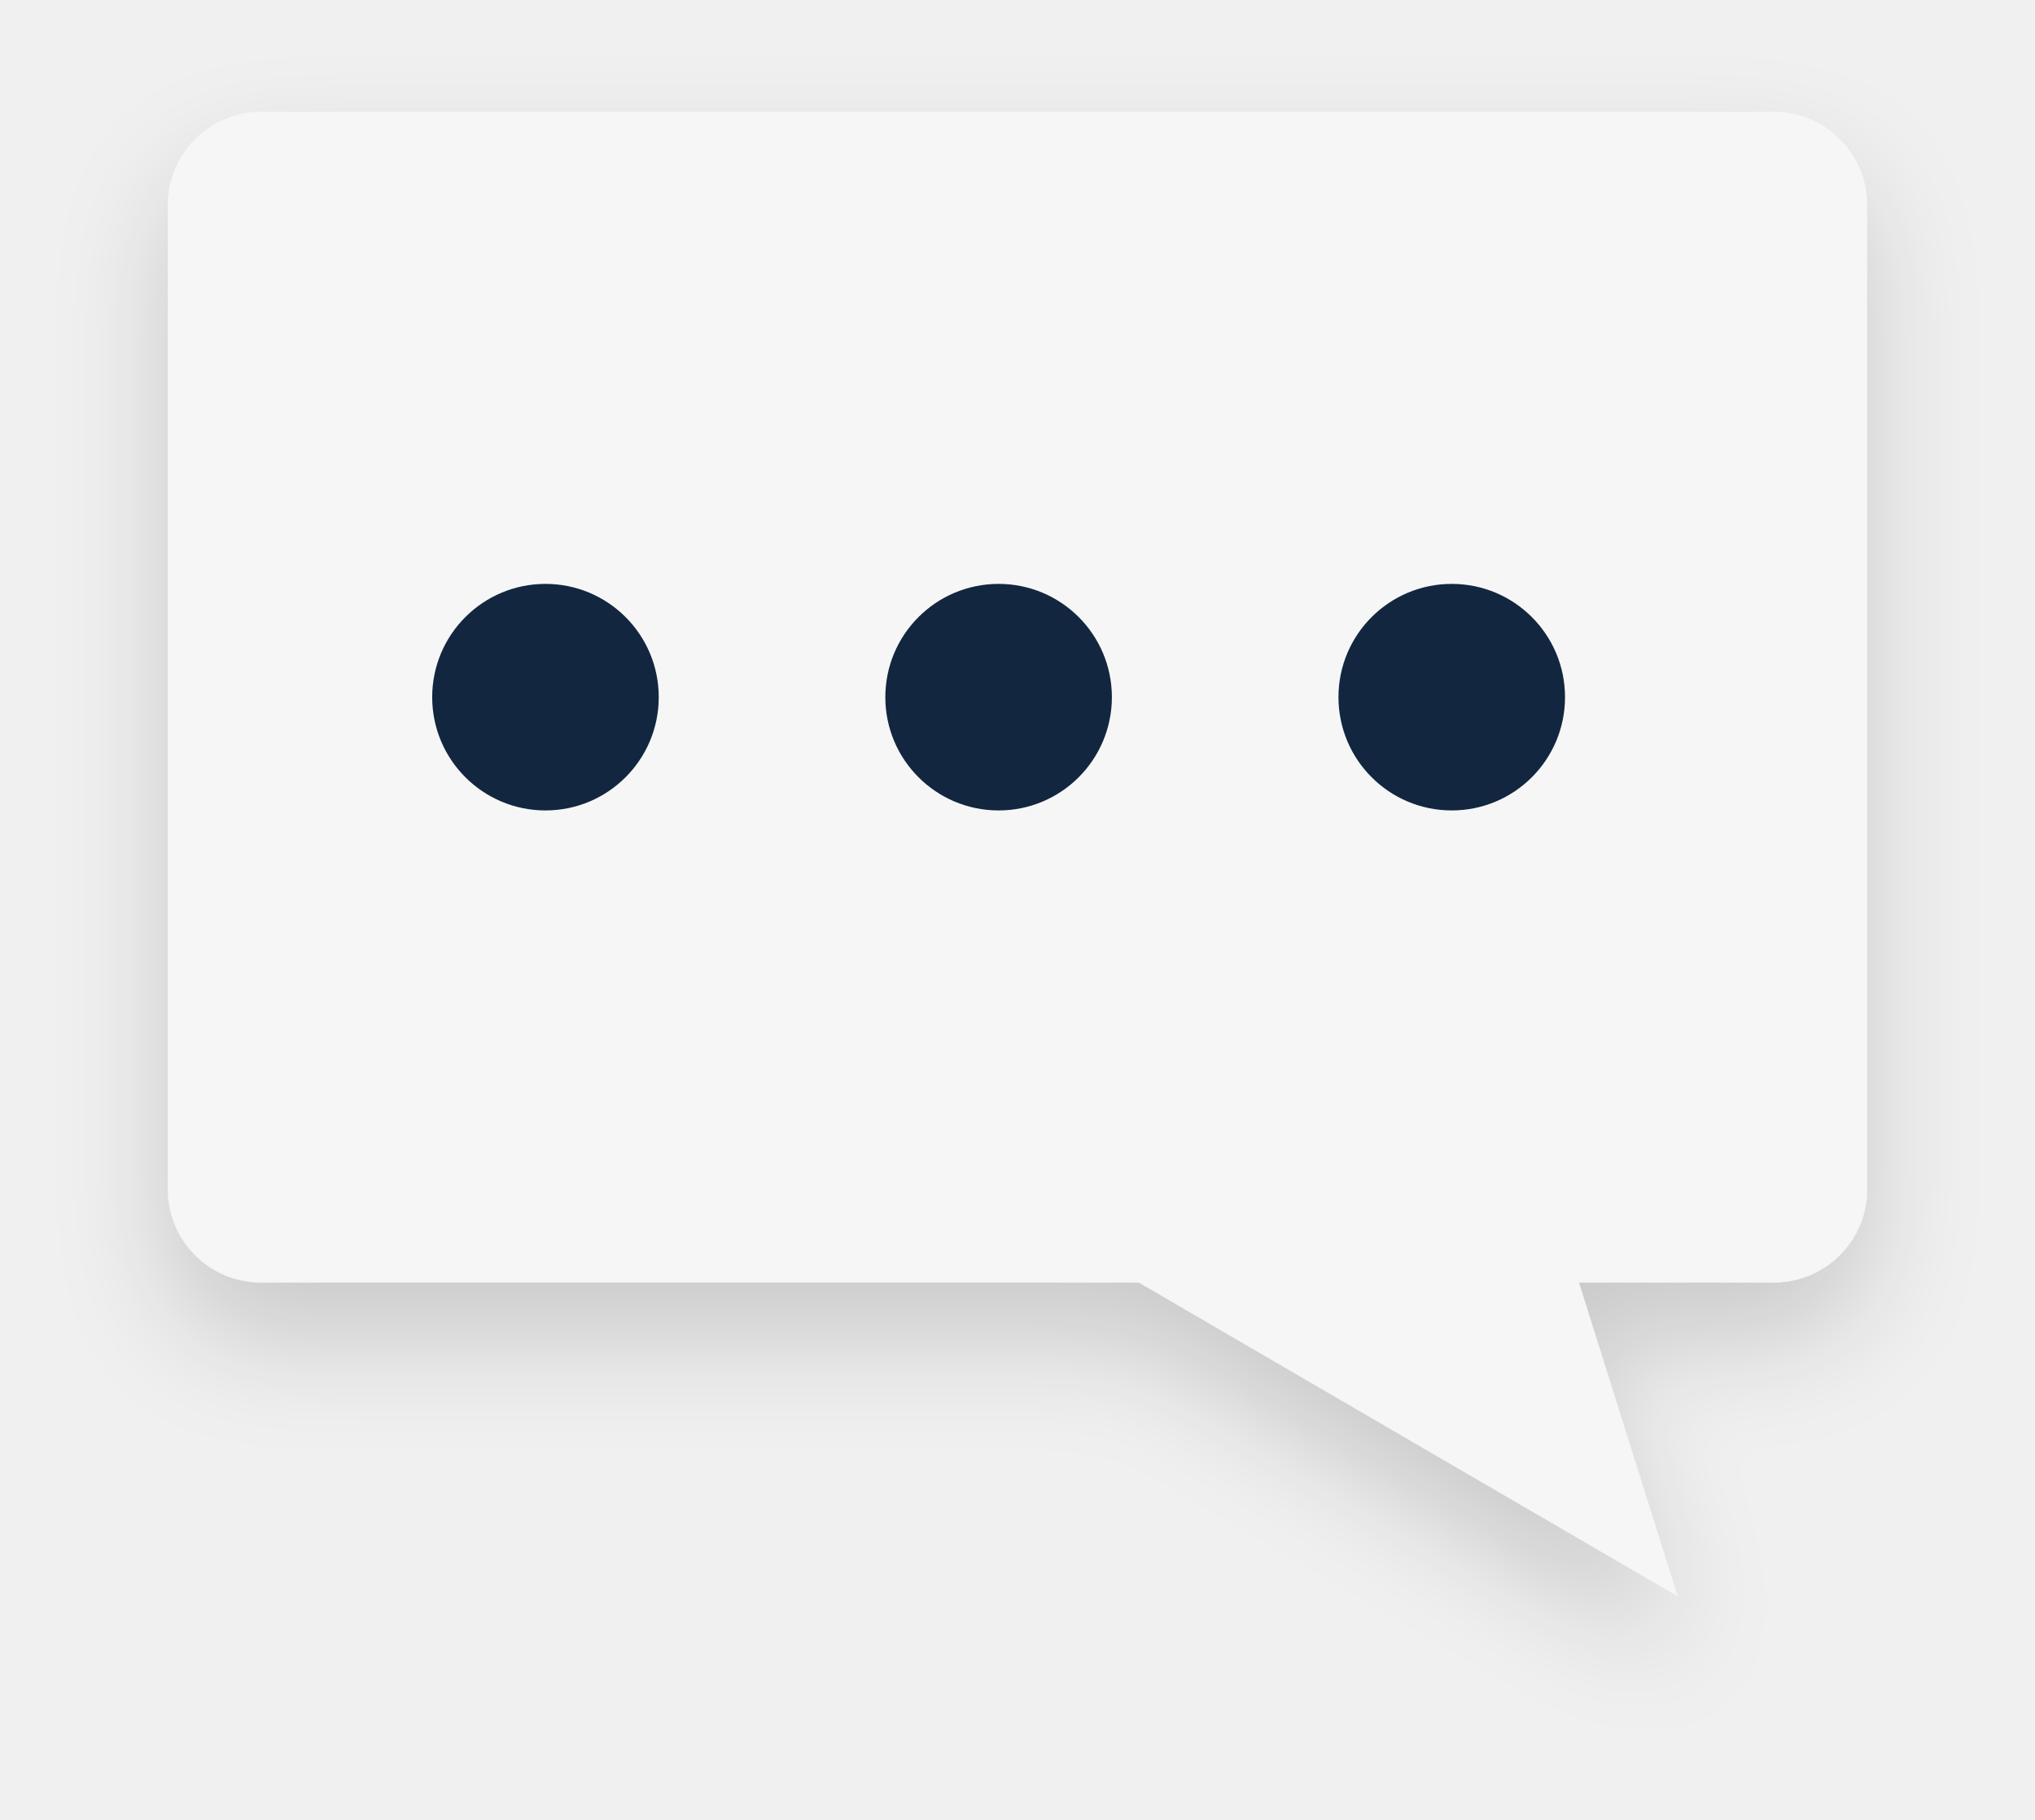
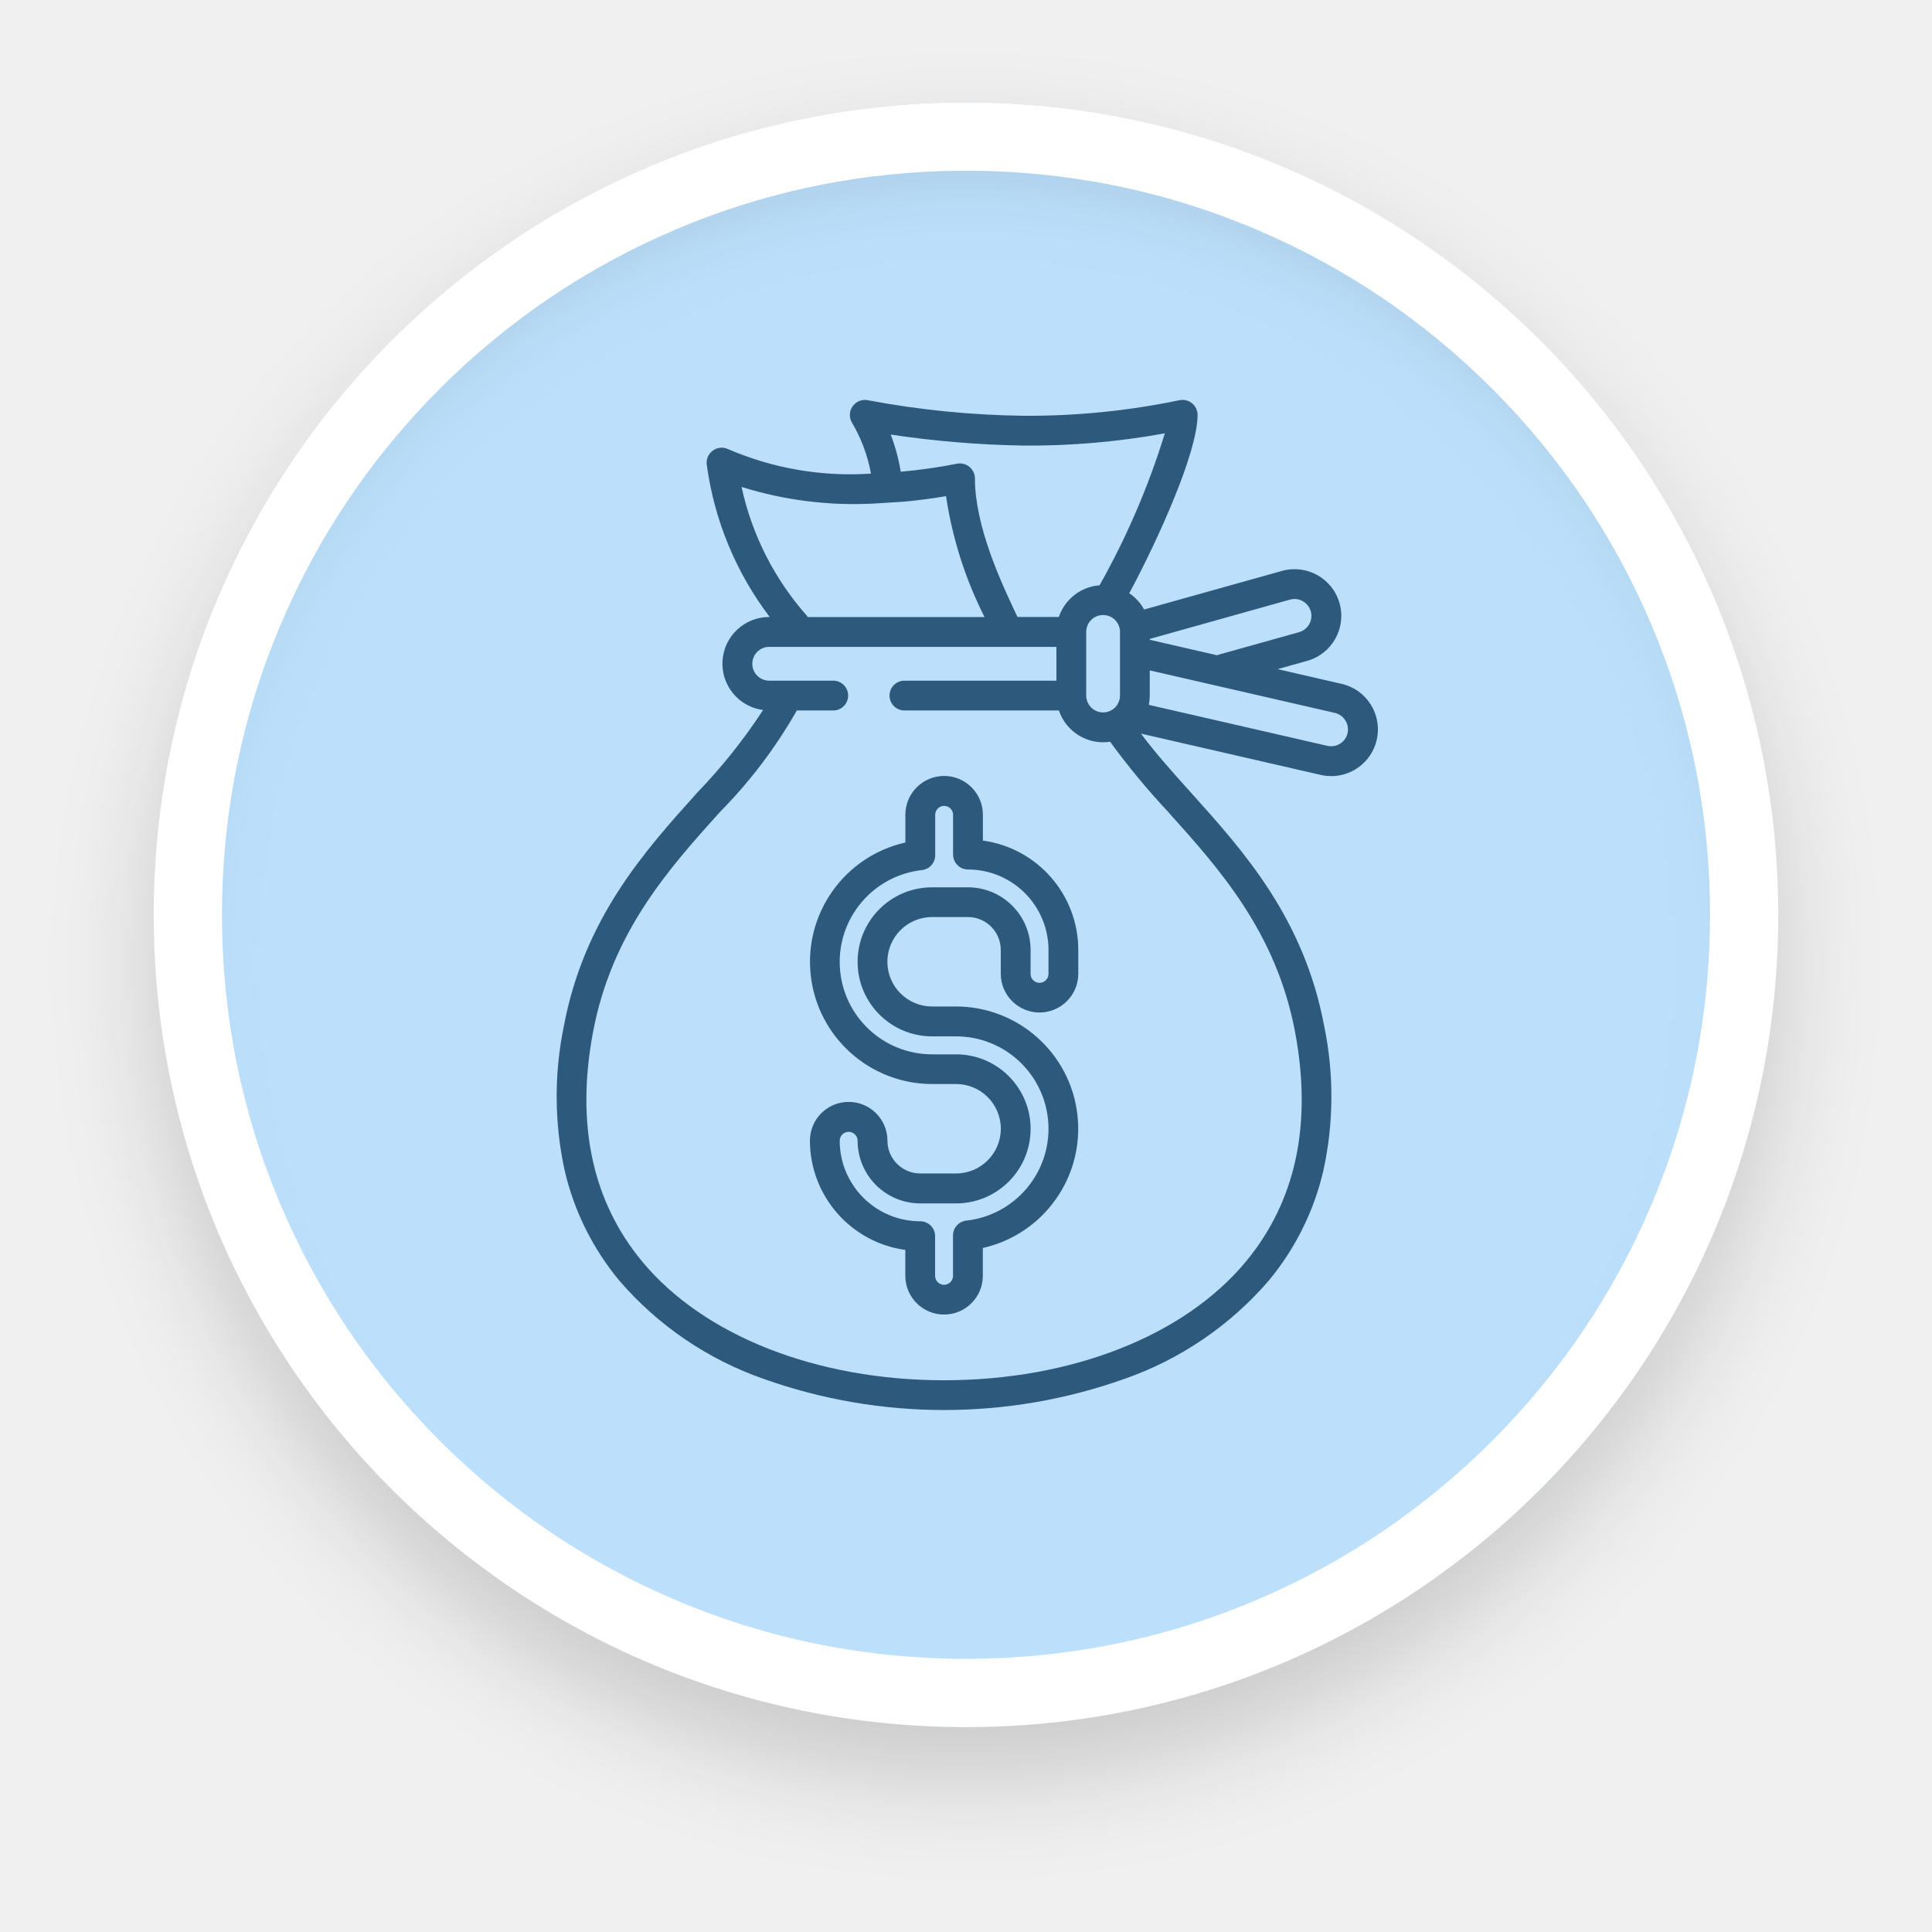
- <svg xmlns="http://www.w3.org/2000/svg" width="109.102" height="97.57" viewBox="0 0 109.102 97.57">
+ <svg xmlns="http://www.w3.org/2000/svg" width="113.15" height="113.15" viewBox="0 0 113.15 113.15">
  <defs>
-     <filter id="Unión_15" x="0" y="0" width="109.102" height="97.57" filterUnits="userSpaceOnUse">
+     <filter id="Trazado_873828" x="0" y="0" width="113.15" height="113.15" filterUnits="userSpaceOnUse">
      <feOffset dy="3" input="SourceAlpha" />
      <feGaussianBlur stdDeviation="3" result="blur" />
      <feFlood flood-opacity="0.161" />
      <feComposite operator="in" in2="blur" />
-       <feComposite in="SourceGraphic" />
+     </filter>
+     <filter id="Trazado_873828-2" x="0" y="0" width="113.15" height="113.15" filterUnits="userSpaceOnUse">
+       <feOffset dy="3" input="SourceAlpha" />
+       <feGaussianBlur stdDeviation="3" result="blur-2" />
+       <feFlood flood-opacity="0.161" result="color" />
+       <feComposite operator="out" in="SourceGraphic" in2="blur-2" />
+       <feComposite operator="in" in="color" />
+       <feComposite operator="in" in2="SourceGraphic" />
    </filter>
  </defs>
-   <g id="Grupo_1099680" data-name="Grupo 1099680" transform="translate(9 6)">
-     <g transform="matrix(1, 0, 0, 1, -9, -6)" filter="url(#Unión_15)">
-       <path id="Unión_15-2" data-name="Unión 15" d="M52.061,62.759H5a5,5,0,0,1-5-5V5A5,5,0,0,1,5,0H86.1a5,5,0,0,1,5,5V57.758a5,5,0,0,1-5,5H75.641L80.933,79.57Z" transform="translate(9 6)" fill="#f6f6f6" />
+   <g id="Grupo_1099678" data-name="Grupo 1099678" transform="translate(9 6)">
+     <g data-type="innerShadowGroup">
+       <g transform="matrix(1, 0, 0, 1, -9, -6)" filter="url(#Trazado_873828)">
+         <g id="Trazado_873828-3" data-name="Trazado 873828" transform="translate(9 6)" fill="#bce0fc">
+           <path d="M 47.575 93.15 C 41.422 93.15 35.453 91.946 29.836 89.57 C 24.409 87.274 19.535 83.988 15.349 79.802 C 11.162 75.615 7.876 70.741 5.581 65.314 C 3.205 59.697 2 53.729 2 47.575 C 2 41.422 3.205 35.453 5.581 29.836 C 7.876 24.409 11.162 19.535 15.349 15.349 C 19.535 11.162 24.409 7.876 29.836 5.581 C 35.453 3.205 41.422 2 47.575 2 C 53.729 2 59.697 3.205 65.314 5.581 C 70.741 7.876 75.615 11.162 79.802 15.349 C 83.988 19.535 87.274 24.409 89.57 29.836 C 91.946 35.453 93.15 41.422 93.15 47.575 C 93.15 53.729 91.946 59.697 89.57 65.314 C 87.274 70.741 83.988 75.615 79.802 79.802 C 75.615 83.988 70.741 87.274 65.314 89.57 C 59.697 91.946 53.729 93.15 47.575 93.15 Z" stroke="none" />
+           <path d="M 47.575 4 C 41.691 4 35.985 5.152 30.615 7.423 C 25.427 9.617 20.766 12.76 16.763 16.763 C 12.76 20.766 9.617 25.427 7.423 30.615 C 5.152 35.985 4 41.691 4 47.575 C 4 53.459 5.152 59.166 7.423 64.535 C 9.617 69.724 12.76 74.384 16.763 78.387 C 20.766 82.391 25.427 85.533 30.615 87.728 C 35.985 89.999 41.691 91.15 47.575 91.15 C 53.459 91.15 59.166 89.999 64.535 87.728 C 69.724 85.533 74.384 82.391 78.387 78.387 C 82.391 74.384 85.533 69.724 87.728 64.535 C 89.999 59.166 91.15 53.459 91.15 47.575 C 91.15 41.691 89.999 35.985 87.728 30.615 C 85.533 25.427 82.391 20.766 78.387 16.763 C 74.384 12.76 69.724 9.617 64.535 7.423 C 59.166 5.152 53.459 4 47.575 4 M 47.575 -7.62939453125e-06 C 73.85 -7.62939453125e-06 95.15 21.3 95.15 47.575 C 95.15 73.85 73.85 95.15 47.575 95.15 C 21.3 95.15 -7.62939453125e-06 73.85 -7.62939453125e-06 47.575 C -7.62939453125e-06 21.3 21.3 -7.62939453125e-06 47.575 -7.62939453125e-06 Z" stroke="none" fill="#fff" />
+         </g>
+       </g>
+       <g id="Trazado_873828-4" data-name="Trazado 873828" fill="#bce0fc">
+         <path d="M 47.575 93.15 C 41.422 93.15 35.453 91.946 29.836 89.57 C 24.409 87.274 19.535 83.988 15.349 79.802 C 11.162 75.615 7.876 70.741 5.581 65.314 C 3.205 59.697 2 53.729 2 47.575 C 2 41.422 3.205 35.453 5.581 29.836 C 7.876 24.409 11.162 19.535 15.349 15.349 C 19.535 11.162 24.409 7.876 29.836 5.581 C 35.453 3.205 41.422 2 47.575 2 C 53.729 2 59.697 3.205 65.314 5.581 C 70.741 7.876 75.615 11.162 79.802 15.349 C 83.988 19.535 87.274 24.409 89.57 29.836 C 91.946 35.453 93.15 41.422 93.15 47.575 C 93.15 53.729 91.946 59.697 89.57 65.314 C 87.274 70.741 83.988 75.615 79.802 79.802 C 75.615 83.988 70.741 87.274 65.314 89.57 C 59.697 91.946 53.729 93.15 47.575 93.15 Z" stroke="none" />
+         <path d="M 47.575 4 C 41.691 4 35.985 5.152 30.615 7.423 C 25.427 9.617 20.766 12.76 16.763 16.763 C 12.76 20.766 9.617 25.427 7.423 30.615 C 5.152 35.985 4 41.691 4 47.575 C 4 53.459 5.152 59.166 7.423 64.535 C 9.617 69.724 12.76 74.384 16.763 78.387 C 20.766 82.391 25.427 85.533 30.615 87.728 C 35.985 89.999 41.691 91.15 47.575 91.15 C 53.459 91.15 59.166 89.999 64.535 87.728 C 69.724 85.533 74.384 82.391 78.387 78.387 C 82.391 74.384 85.533 69.724 87.728 64.535 C 89.999 59.166 91.15 53.459 91.15 47.575 C 91.15 41.691 89.999 35.985 87.728 30.615 C 85.533 25.427 82.391 20.766 78.387 16.763 C 74.384 12.76 69.724 9.617 64.535 7.423 C 59.166 5.152 53.459 4 47.575 4 M 47.575 -7.62939453125e-06 C 73.85 -7.62939453125e-06 95.15 21.3 95.15 47.575 C 95.15 73.85 73.85 95.15 47.575 95.15 C 21.3 95.15 -7.62939453125e-06 73.85 -7.62939453125e-06 47.575 C -7.62939453125e-06 21.3 21.3 -7.62939453125e-06 47.575 -7.62939453125e-06 Z" stroke="none" />
+       </g>
+       <g transform="matrix(1, 0, 0, 1, -9, -6)" filter="url(#Trazado_873828-2)">
+         <g id="Trazado_873828-5" data-name="Trazado 873828" transform="translate(9 6)" fill="#fff">
+           <path d="M 47.575 93.15 C 41.422 93.15 35.453 91.946 29.836 89.57 C 24.409 87.274 19.535 83.988 15.349 79.802 C 11.162 75.615 7.876 70.741 5.581 65.314 C 3.205 59.697 2 53.729 2 47.575 C 2 41.422 3.205 35.453 5.581 29.836 C 7.876 24.409 11.162 19.535 15.349 15.349 C 19.535 11.162 24.409 7.876 29.836 5.581 C 35.453 3.205 41.422 2 47.575 2 C 53.729 2 59.697 3.205 65.314 5.581 C 70.741 7.876 75.615 11.162 79.802 15.349 C 83.988 19.535 87.274 24.409 89.57 29.836 C 91.946 35.453 93.15 41.422 93.15 47.575 C 93.15 53.729 91.946 59.697 89.57 65.314 C 87.274 70.741 83.988 75.615 79.802 79.802 C 75.615 83.988 70.741 87.274 65.314 89.57 C 59.697 91.946 53.729 93.15 47.575 93.15 Z" stroke="none" />
+           <path d="M 47.575 4 C 41.691 4 35.985 5.152 30.615 7.423 C 25.427 9.617 20.766 12.76 16.763 16.763 C 12.76 20.766 9.617 25.427 7.423 30.615 C 5.152 35.985 4 41.691 4 47.575 C 4 53.459 5.152 59.166 7.423 64.535 C 9.617 69.724 12.76 74.384 16.763 78.387 C 20.766 82.391 25.427 85.533 30.615 87.728 C 35.985 89.999 41.691 91.15 47.575 91.15 C 53.459 91.15 59.166 89.999 64.535 87.728 C 69.724 85.533 74.384 82.391 78.387 78.387 C 82.391 74.384 85.533 69.724 87.728 64.535 C 89.999 59.166 91.15 53.459 91.15 47.575 C 91.15 41.691 89.999 35.985 87.728 30.615 C 85.533 25.427 82.391 20.766 78.387 16.763 C 74.384 12.76 69.724 9.617 64.535 7.423 C 59.166 5.152 53.459 4 47.575 4 M 47.575 -7.62939453125e-06 C 73.85 -7.62939453125e-06 95.15 21.3 95.15 47.575 C 95.15 73.85 73.85 95.15 47.575 95.15 C 21.3 95.15 -7.62939453125e-06 73.85 -7.62939453125e-06 47.575 C -7.62939453125e-06 21.3 21.3 -7.62939453125e-06 47.575 -7.62939453125e-06 Z" stroke="none" />
+         </g>
+       </g>
+       <g id="Trazado_873828-6" data-name="Trazado 873828" fill="none">
+         <path d="M 47.575 93.15 C 41.422 93.15 35.453 91.946 29.836 89.57 C 24.409 87.274 19.535 83.988 15.349 79.802 C 11.162 75.615 7.876 70.741 5.581 65.314 C 3.205 59.697 2 53.729 2 47.575 C 2 41.422 3.205 35.453 5.581 29.836 C 7.876 24.409 11.162 19.535 15.349 15.349 C 19.535 11.162 24.409 7.876 29.836 5.581 C 35.453 3.205 41.422 2 47.575 2 C 53.729 2 59.697 3.205 65.314 5.581 C 70.741 7.876 75.615 11.162 79.802 15.349 C 83.988 19.535 87.274 24.409 89.57 29.836 C 91.946 35.453 93.15 41.422 93.15 47.575 C 93.15 53.729 91.946 59.697 89.57 65.314 C 87.274 70.741 83.988 75.615 79.802 79.802 C 75.615 83.988 70.741 87.274 65.314 89.57 C 59.697 91.946 53.729 93.15 47.575 93.15 Z" stroke="none" />
+         <path d="M 47.575 4 C 41.691 4 35.985 5.152 30.615 7.423 C 25.427 9.617 20.766 12.76 16.763 16.763 C 12.76 20.766 9.617 25.427 7.423 30.615 C 5.152 35.985 4 41.691 4 47.575 C 4 53.459 5.152 59.166 7.423 64.535 C 9.617 69.724 12.76 74.384 16.763 78.387 C 20.766 82.391 25.427 85.533 30.615 87.728 C 35.985 89.999 41.691 91.15 47.575 91.15 C 53.459 91.15 59.166 89.999 64.535 87.728 C 69.724 85.533 74.384 82.391 78.387 78.387 C 82.391 74.384 85.533 69.724 87.728 64.535 C 89.999 59.166 91.15 53.459 91.15 47.575 C 91.15 41.691 89.999 35.985 87.728 30.615 C 85.533 25.427 82.391 20.766 78.387 16.763 C 74.384 12.76 69.724 9.617 64.535 7.423 C 59.166 5.152 53.459 4 47.575 4 M 47.575 -7.62939453125e-06 C 73.85 -7.62939453125e-06 95.15 21.3 95.15 47.575 C 95.15 73.85 73.85 95.15 47.575 95.15 C 21.3 95.15 -7.62939453125e-06 73.85 -7.62939453125e-06 47.575 C -7.62939453125e-06 21.3 21.3 -7.62939453125e-06 47.575 -7.62939453125e-06 Z" stroke="none" fill="#fff" />
+       </g>
    </g>
-     <circle id="Elipse_11717" data-name="Elipse 11717" cx="6.073" cy="6.073" r="6.073" transform="translate(14.171 25.306)" fill="#12263f" />
-     <circle id="Elipse_11718" data-name="Elipse 11718" cx="6.073" cy="6.073" r="6.073" transform="translate(38.465 25.306)" fill="#12263f" />
-     <circle id="Elipse_11719" data-name="Elipse 11719" cx="6.073" cy="6.073" r="6.073" transform="translate(62.759 25.306)" fill="#12263f" />
+     <g id="Grupo_1099650" data-name="Grupo 1099650" transform="translate(23.604 17.419)">
+       <g id="Grupo_1099644" data-name="Grupo 1099644">
+         <g id="Grupo_1099643" data-name="Grupo 1099643" transform="translate(0 0)">
+           <path id="Trazado_873823" data-name="Trazado 873823" d="M95.6,17.847a2.718,2.718,0,0,0-1.706-1.214l-3.75-.862,1.732-.485A2.735,2.735,0,1,0,90.4,10.018l-8.074,2.26a2.754,2.754,0,0,0-.869-.953c1.639-3.049,4-8.224,4-10.451A.882.882,0,0,0,84.407.018a43.3,43.3,0,0,1-9.13.914A52.661,52.661,0,0,1,66.138.02a.881.881,0,0,0-.931,1.3,9.053,9.053,0,0,1,1.122,3,18.09,18.09,0,0,1-8.364-1.432.881.881,0,0,0-1.252.924A18.917,18.917,0,0,0,60.4,12.718h-.033a2.735,2.735,0,0,0-.357,5.447,32.71,32.71,0,0,1-3.837,4.817c-3.117,3.464-6.649,7.39-7.838,13.729a20.321,20.321,0,0,0,.057,8.435,15.624,15.624,0,0,0,3.2,6.44,19.726,19.726,0,0,0,8.455,5.754,31.518,31.518,0,0,0,21.121,0,19.728,19.728,0,0,0,8.455-5.754,15.623,15.623,0,0,0,3.2-6.44,20.323,20.323,0,0,0,.056-8.435C91.7,30.372,88.167,26.446,85.05,22.982c-1.058-1.176-2.065-2.3-2.909-3.435l10.524,2.418A2.735,2.735,0,0,0,95.6,17.847ZM75.258,2.678a44.09,44.09,0,0,0,8.282-.718,45.228,45.228,0,0,1-3.824,8.9,2.741,2.741,0,0,0-2.385,1.854H74.908c-.055-.118-.115-.247-.183-.391-.749-1.593-2.309-4.908-2.309-7.729a.882.882,0,0,0-1.044-.856,30.808,30.808,0,0,1-3.3.471,11.26,11.26,0,0,0-.586-2.176A58.8,58.8,0,0,0,75.258,2.678Zm5.655,10.913v3.725a.989.989,0,0,1-1.979,0V13.591a.989.989,0,0,1,1.979,0ZM58.749,5.1a22.075,22.075,0,0,0,7.767.973l1.73-.109c.816-.075,1.644-.183,2.478-.324a23.326,23.326,0,0,0,2.256,7.081H62.629a.892.892,0,0,0-.064-.089A16.707,16.707,0,0,1,58.749,5.1Zm25,19.053c2.963,3.293,6.322,7.025,7.42,12.882,1.011,5.391.039,9.912-2.888,13.439-3.609,4.349-10.215,6.945-17.672,6.945s-14.063-2.6-17.672-6.945c-2.927-3.527-3.9-8.048-2.888-13.439,1.1-5.857,4.457-9.59,7.42-12.882a28.623,28.623,0,0,0,4.518-5.961h2.132a.873.873,0,0,0,0-1.746H60.368a.989.989,0,0,1,0-1.979h16.82v1.979h-8.9a.873.873,0,1,0,0,1.746h9.048a2.736,2.736,0,0,0,3,1.832A42.455,42.455,0,0,0,83.752,24.15ZM82.659,14l8.208-2.3a.989.989,0,1,1,.533,1.906L86.71,14.918a.869.869,0,0,0-.11.04l-3.94-.905ZM94.242,19.52a.99.99,0,0,1-1.186.743L82.6,17.862a2.743,2.743,0,0,0,.055-.546V15.844L93.5,18.334A1,1,0,0,1,94.242,19.52Z" transform="translate(-47.923 -0.001)" fill="#2c597c" />
+         </g>
+       </g>
+       <g id="Grupo_1099646" data-name="Grupo 1099646" transform="translate(14.832 22.029)">
+         <g id="Grupo_1099645" data-name="Grupo 1099645" transform="translate(0)">
+           <path id="Trazado_873824" data-name="Trazado 873824" d="M189.722,204.5a2.272,2.272,0,0,0,2.27-2.27v-1.4a6.47,6.47,0,0,0-5.587-6.4v-1.514a2.27,2.27,0,0,0-4.54,0v1.629a7.159,7.159,0,0,0,1.571,14.143h1.4a2.619,2.619,0,0,1,0,5.238h-2.1a1.923,1.923,0,0,1-1.921-1.921,2.27,2.27,0,1,0-4.54,0,6.47,6.47,0,0,0,5.587,6.4v1.514a2.27,2.27,0,0,0,4.54,0v-1.629a7.159,7.159,0,0,0-1.571-14.143h-1.4a2.619,2.619,0,1,1,0-5.238h2.1a1.923,1.923,0,0,1,1.921,1.921v1.4A2.273,2.273,0,0,0,189.722,204.5Zm-4.19-7.333h-2.1a4.365,4.365,0,1,0,0,8.73h1.4a5.412,5.412,0,0,1,.6,10.791.873.873,0,0,0-.777.868v2.368a.524.524,0,0,1-1.048,0V217.6a.873.873,0,0,0-.873-.873,4.719,4.719,0,0,1-4.714-4.714.524.524,0,0,1,1.048,0,3.671,3.671,0,0,0,3.667,3.667h2.1a4.365,4.365,0,0,0,0-8.73h-1.4a5.412,5.412,0,0,1-.6-10.791.873.873,0,0,0,.777-.868v-2.368a.524.524,0,1,1,1.048,0v2.328a.873.873,0,0,0,.873.873,4.719,4.719,0,0,1,4.714,4.714v1.4a.524.524,0,0,1-1.048,0v-1.4A3.671,3.671,0,0,0,185.531,197.168Z" transform="translate(-176.277 -190.649)" fill="#2c597c" />
+         </g>
+       </g>
+     </g>
  </g>
</svg>
